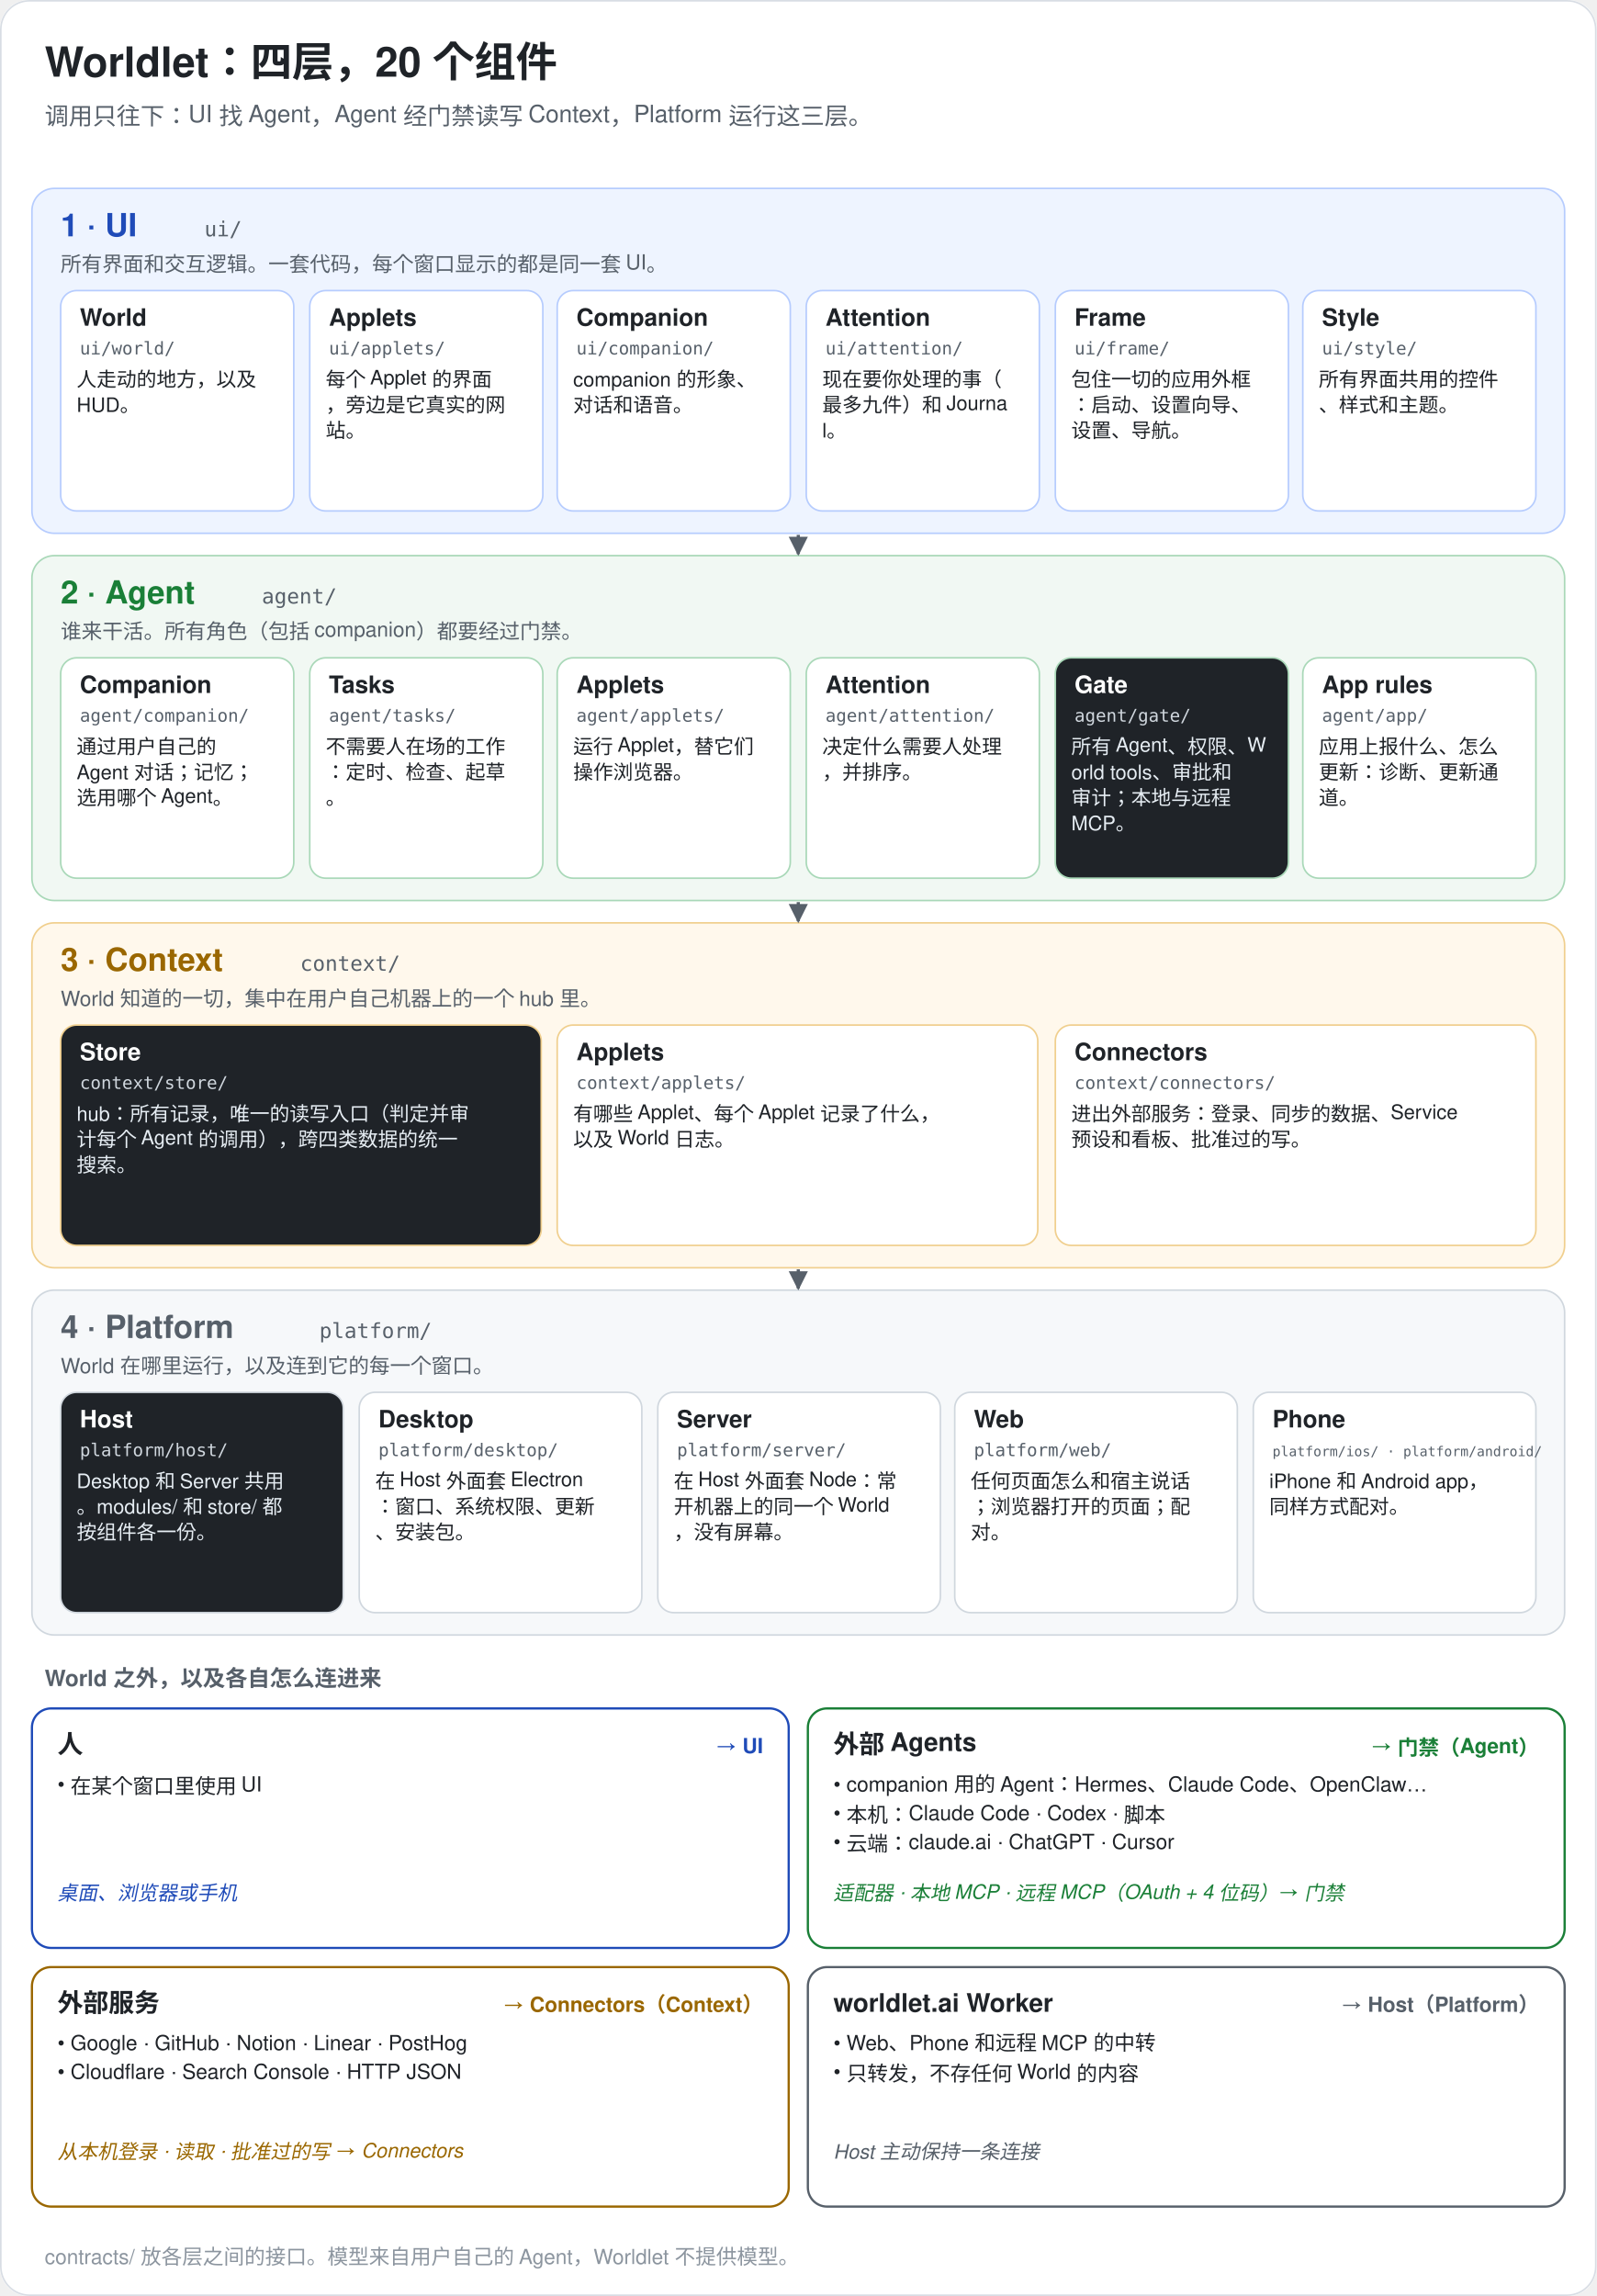
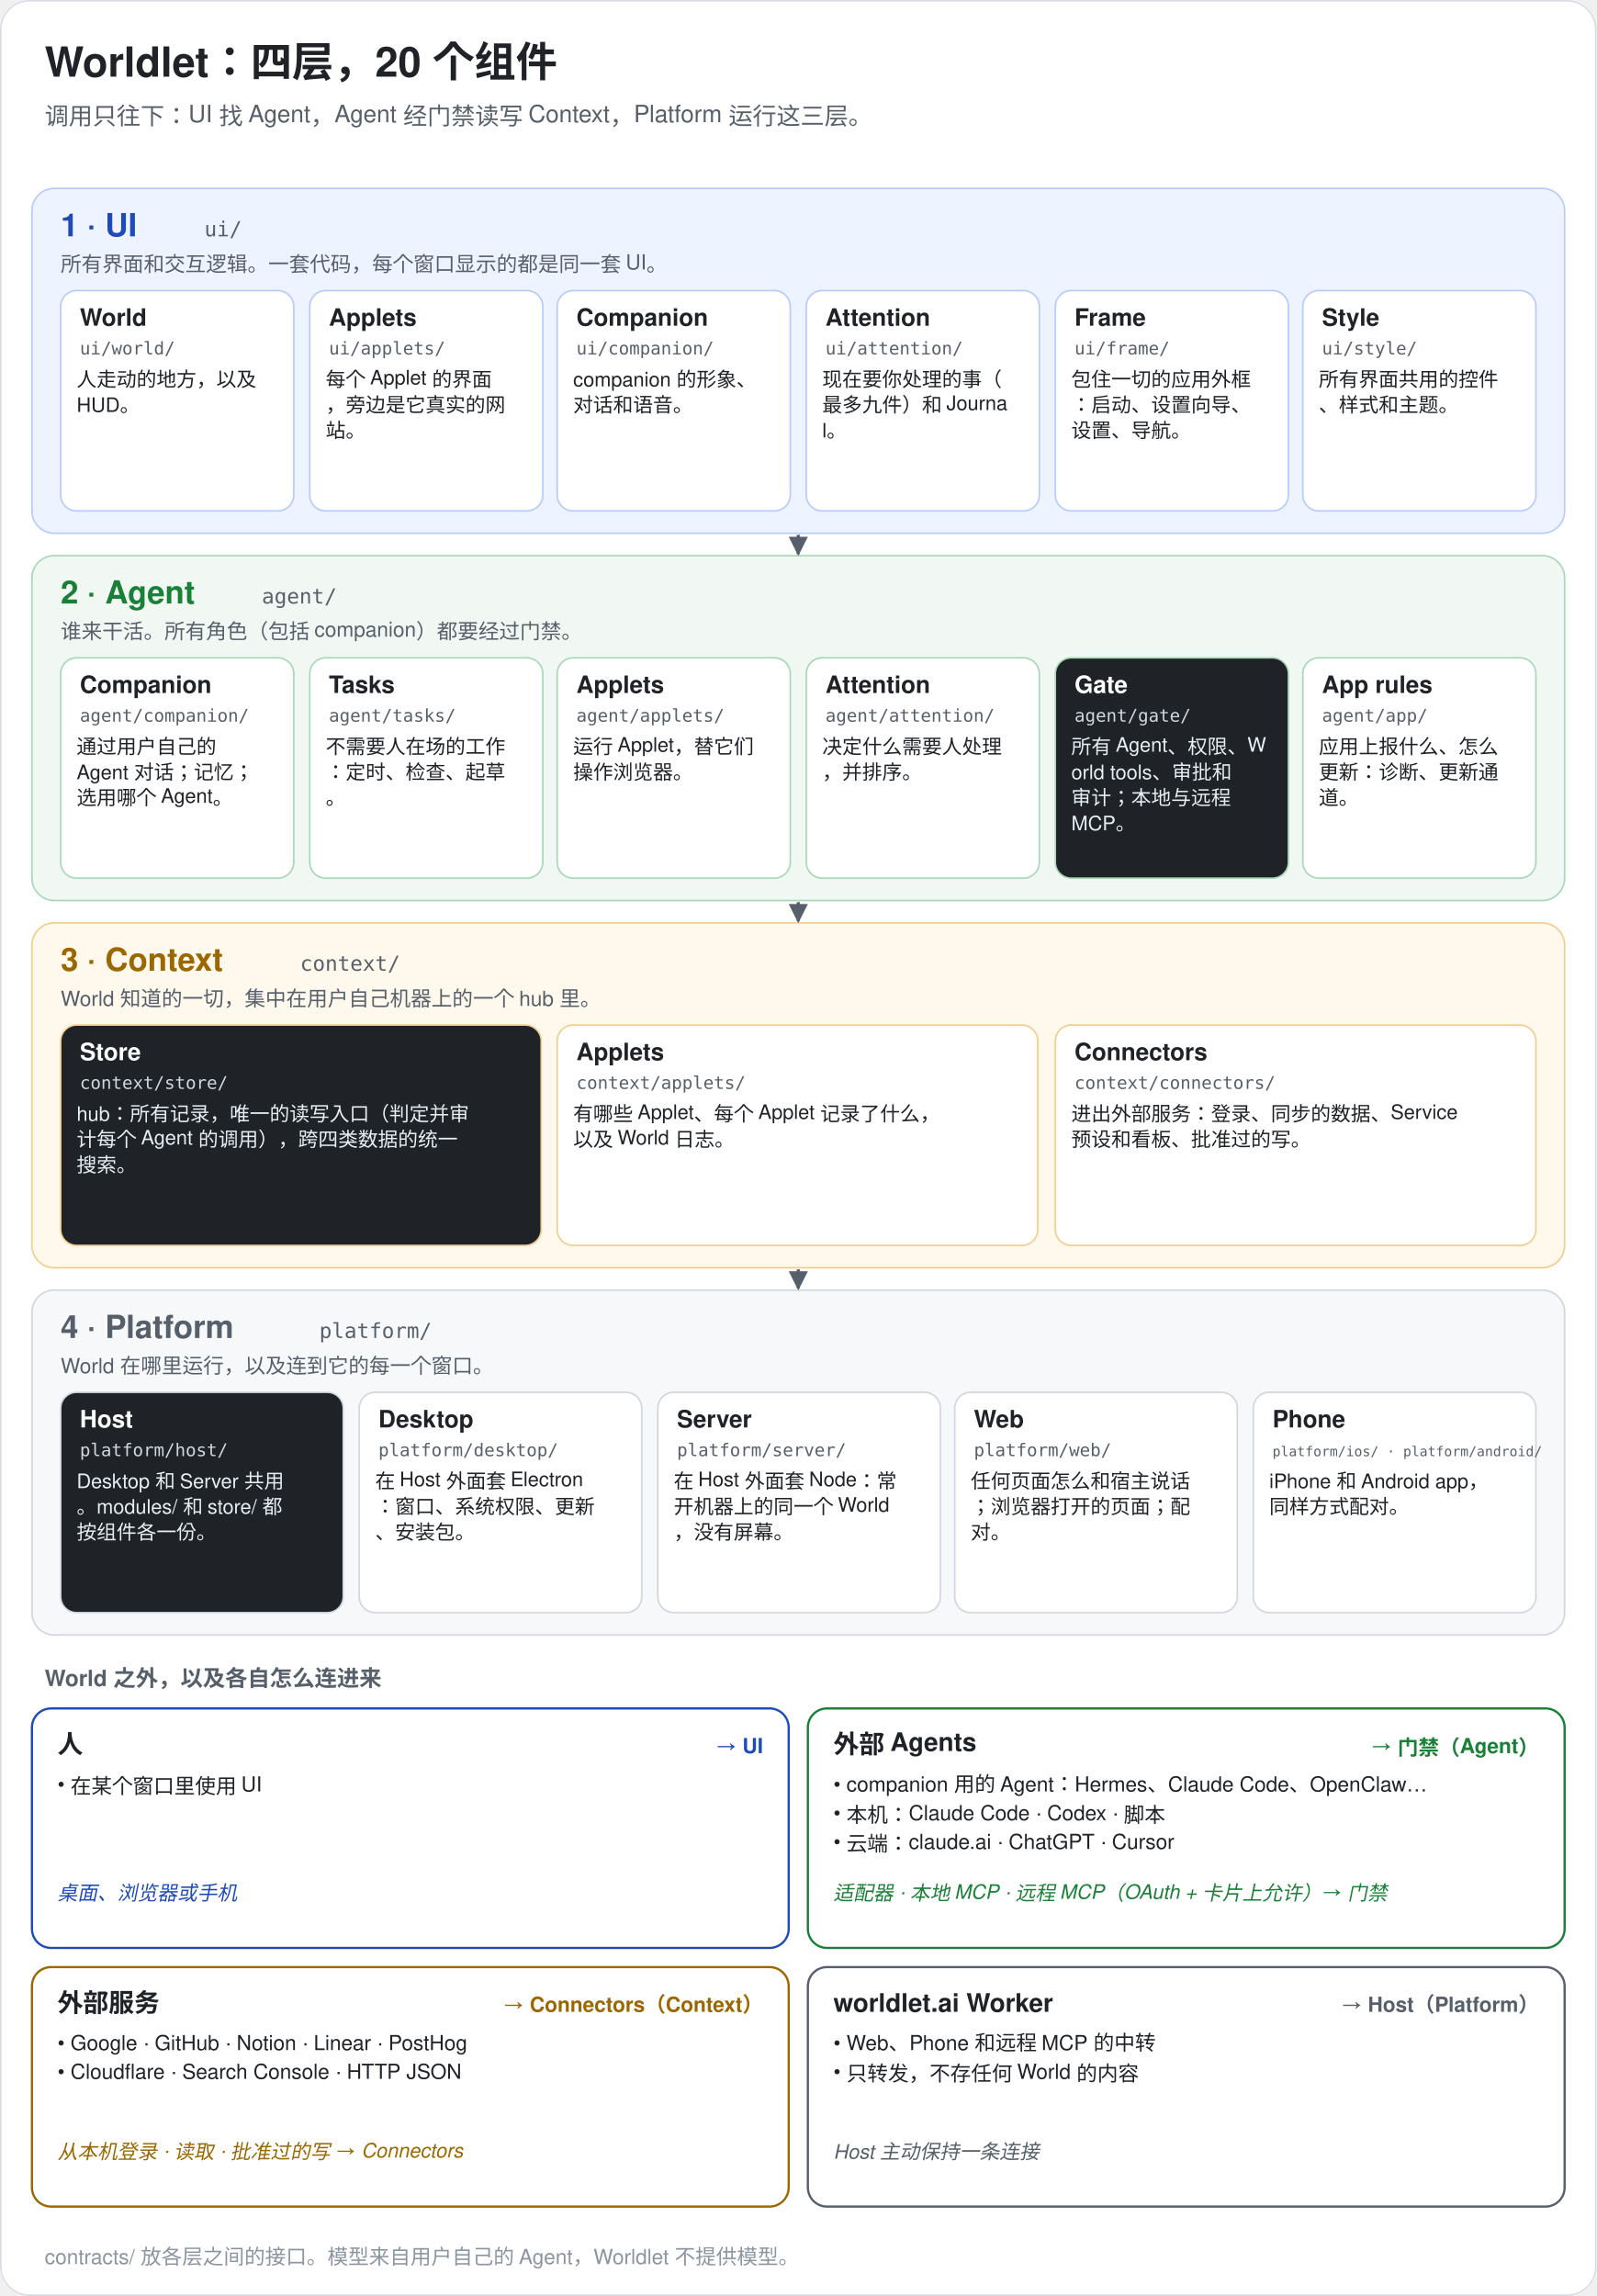
<svg xmlns="http://www.w3.org/2000/svg" width="1000" height="1438" viewBox="0 0 1000 1438" font-family="-apple-system, 'Segoe UI', Helvetica, Arial, sans-serif">
  <defs>
    <marker id="ar" viewBox="0 0 10 10" refX="9" refY="5" markerWidth="6" markerHeight="6" orient="auto-start-reverse">
      <path d="M0 0L10 5L0 10z" fill="#57606A" />
    </marker>
  </defs>
  <rect width="1000" height="1438" rx="18" fill="#FFFFFF" />
  <rect x="0.5" y="0.5" width="999" height="1437" rx="18" fill="none" stroke="#D8DDE4" />
  <text x="28" y="48" font-size="26" font-weight="700" fill="#1F2328">Worldlet：四层，20 个组件</text>
  <text x="28" y="78" font-size="15" fill="#57606A">调用只往下：UI 找 Agent，Agent 经门禁读写 Context，Platform 运行这三层。</text>
  <rect x="20" y="118" width="960" height="216" rx="14" fill="#EEF4FF" stroke="#B6CCFE" />
  <text x="38" y="148" font-size="20" font-weight="800" fill="#1F4BB8">1 · UI</text>
  <text x="128" y="148" font-size="13" font-family="ui-monospace, Menlo, monospace" fill="#57606A">ui/</text>
  <text x="38" y="170" font-size="13" fill="#57606A">所有界面和交互逻辑。一套代码，每个窗口显示的都是同一套 UI。</text>
  <rect x="38" y="182" width="146" height="138" rx="10" fill="#FFFFFF" stroke="#B6CCFE" />
  <text x="50" y="204" font-size="15" font-weight="700" fill="#1F2328">World</text>
  <text x="50" y="222" font-size="11" font-family="ui-monospace, Menlo, monospace" fill="#57606A">ui/world/</text>
  <text x="48" y="242" font-size="12.5" fill="#1F2328">人走动的地方，以及</text>
  <text x="48" y="258" font-size="12.5" fill="#1F2328">HUD。</text>
  <rect x="194" y="182" width="146" height="138" rx="10" fill="#FFFFFF" stroke="#B6CCFE" />
  <text x="206" y="204" font-size="15" font-weight="700" fill="#1F2328">Applets</text>
  <text x="206" y="222" font-size="11" font-family="ui-monospace, Menlo, monospace" fill="#57606A">ui/applets/</text>
  <text x="204" y="242" font-size="12.5" fill="#1F2328">每个 Applet 的界面</text>
  <text x="204" y="258" font-size="12.5" fill="#1F2328">，旁边是它真实的网</text>
  <text x="204" y="274" font-size="12.5" fill="#1F2328">站。</text>
  <rect x="349" y="182" width="146" height="138" rx="10" fill="#FFFFFF" stroke="#B6CCFE" />
  <text x="361" y="204" font-size="15" font-weight="700" fill="#1F2328">Companion</text>
  <text x="361" y="222" font-size="11" font-family="ui-monospace, Menlo, monospace" fill="#57606A">ui/companion/</text>
  <text x="359" y="242" font-size="12.5" fill="#1F2328">companion 的形象、</text>
  <text x="359" y="258" font-size="12.5" fill="#1F2328">对话和语音。</text>
  <rect x="505" y="182" width="146" height="138" rx="10" fill="#FFFFFF" stroke="#B6CCFE" />
  <text x="517" y="204" font-size="15" font-weight="700" fill="#1F2328">Attention</text>
  <text x="517" y="222" font-size="11" font-family="ui-monospace, Menlo, monospace" fill="#57606A">ui/attention/</text>
  <text x="515" y="242" font-size="12.5" fill="#1F2328">现在要你处理的事（</text>
  <text x="515" y="258" font-size="12.5" fill="#1F2328">最多九件）和 Journa</text>
  <text x="515" y="274" font-size="12.5" fill="#1F2328">l。</text>
  <rect x="661" y="182" width="146" height="138" rx="10" fill="#FFFFFF" stroke="#B6CCFE" />
  <text x="673" y="204" font-size="15" font-weight="700" fill="#1F2328">Frame</text>
  <text x="673" y="222" font-size="11" font-family="ui-monospace, Menlo, monospace" fill="#57606A">ui/frame/</text>
  <text x="671" y="242" font-size="12.5" fill="#1F2328">包住一切的应用外框</text>
  <text x="671" y="258" font-size="12.5" fill="#1F2328">：启动、设置向导、</text>
  <text x="671" y="274" font-size="12.5" fill="#1F2328">设置、导航。</text>
  <rect x="816" y="182" width="146" height="138" rx="10" fill="#FFFFFF" stroke="#B6CCFE" />
  <text x="828" y="204" font-size="15" font-weight="700" fill="#1F2328">Style</text>
  <text x="828" y="222" font-size="11" font-family="ui-monospace, Menlo, monospace" fill="#57606A">ui/style/</text>
  <text x="826" y="242" font-size="12.5" fill="#1F2328">所有界面共用的控件</text>
  <text x="826" y="258" font-size="12.5" fill="#1F2328">、样式和主题。</text>
  <rect x="20" y="348" width="960" height="216" rx="14" fill="#F1F8F3" stroke="#A9D8B8" />
  <text x="38" y="378" font-size="20" font-weight="800" fill="#1A7F37">2 · Agent</text>
  <text x="164" y="378" font-size="13" font-family="ui-monospace, Menlo, monospace" fill="#57606A">agent/</text>
  <text x="38" y="400" font-size="13" fill="#57606A">谁来干活。所有角色（包括 companion）都要经过门禁。</text>
  <rect x="38" y="412" width="146" height="138" rx="10" fill="#FFFFFF" stroke="#A9D8B8" />
  <text x="50" y="434" font-size="15" font-weight="700" fill="#1F2328">Companion</text>
  <text x="50" y="452" font-size="11" font-family="ui-monospace, Menlo, monospace" fill="#57606A">agent/companion/</text>
  <text x="48" y="472" font-size="12.5" fill="#1F2328">通过用户自己的</text>
  <text x="48" y="488" font-size="12.5" fill="#1F2328">Agent 对话；记忆；</text>
  <text x="48" y="504" font-size="12.5" fill="#1F2328">选用哪个 Agent。</text>
  <rect x="194" y="412" width="146" height="138" rx="10" fill="#FFFFFF" stroke="#A9D8B8" />
  <text x="206" y="434" font-size="15" font-weight="700" fill="#1F2328">Tasks</text>
  <text x="206" y="452" font-size="11" font-family="ui-monospace, Menlo, monospace" fill="#57606A">agent/tasks/</text>
  <text x="204" y="472" font-size="12.5" fill="#1F2328">不需要人在场的工作</text>
  <text x="204" y="488" font-size="12.5" fill="#1F2328">：定时、检查、起草</text>
  <text x="204" y="504" font-size="12.5" fill="#1F2328">。</text>
  <rect x="349" y="412" width="146" height="138" rx="10" fill="#FFFFFF" stroke="#A9D8B8" />
  <text x="361" y="434" font-size="15" font-weight="700" fill="#1F2328">Applets</text>
  <text x="361" y="452" font-size="11" font-family="ui-monospace, Menlo, monospace" fill="#57606A">agent/applets/</text>
  <text x="359" y="472" font-size="12.5" fill="#1F2328">运行 Applet，替它们</text>
  <text x="359" y="488" font-size="12.5" fill="#1F2328">操作浏览器。</text>
  <rect x="505" y="412" width="146" height="138" rx="10" fill="#FFFFFF" stroke="#A9D8B8" />
  <text x="517" y="434" font-size="15" font-weight="700" fill="#1F2328">Attention</text>
  <text x="517" y="452" font-size="11" font-family="ui-monospace, Menlo, monospace" fill="#57606A">agent/attention/</text>
  <text x="515" y="472" font-size="12.5" fill="#1F2328">决定什么需要人处理</text>
  <text x="515" y="488" font-size="12.5" fill="#1F2328">，并排序。</text>
  <rect x="661" y="412" width="146" height="138" rx="10" fill="#1F2328" stroke="#A9D8B8" />
  <text x="673" y="434" font-size="15" font-weight="700" fill="#FFFFFF">Gate</text>
  <text x="673" y="452" font-size="11" font-family="ui-monospace, Menlo, monospace" fill="#D0D7DE">agent/gate/</text>
  <text x="671" y="472" font-size="12.5" fill="#E6EDF3">所有 Agent、权限、W</text>
  <text x="671" y="488" font-size="12.5" fill="#E6EDF3">orld tools、审批和</text>
  <text x="671" y="504" font-size="12.5" fill="#E6EDF3">审计；本地与远程</text>
  <text x="671" y="520" font-size="12.5" fill="#E6EDF3">MCP。</text>
  <rect x="816" y="412" width="146" height="138" rx="10" fill="#FFFFFF" stroke="#A9D8B8" />
  <text x="828" y="434" font-size="15" font-weight="700" fill="#1F2328">App rules</text>
  <text x="828" y="452" font-size="11" font-family="ui-monospace, Menlo, monospace" fill="#57606A">agent/app/</text>
  <text x="826" y="472" font-size="12.5" fill="#1F2328">应用上报什么、怎么</text>
  <text x="826" y="488" font-size="12.5" fill="#1F2328">更新：诊断、更新通</text>
  <text x="826" y="504" font-size="12.5" fill="#1F2328">道。</text>
  <rect x="20" y="578" width="960" height="216" rx="14" fill="#FFF8EC" stroke="#F0CF8E" />
  <text x="38" y="608" font-size="20" font-weight="800" fill="#9A6700">3 · Context</text>
  <text x="188" y="608" font-size="13" font-family="ui-monospace, Menlo, monospace" fill="#57606A">context/</text>
  <text x="38" y="630" font-size="13" fill="#57606A">World 知道的一切，集中在用户自己机器上的一个 hub 里。</text>
  <rect x="38" y="642" width="301" height="138" rx="10" fill="#1F2328" stroke="#F0CF8E" />
  <text x="50" y="664" font-size="15" font-weight="700" fill="#FFFFFF">Store</text>
  <text x="50" y="682" font-size="11" font-family="ui-monospace, Menlo, monospace" fill="#D0D7DE">context/store/</text>
  <text x="48" y="702" font-size="12.5" fill="#E6EDF3">hub：所有记录，唯一的读写入口（判定并审</text>
  <text x="48" y="718" font-size="12.5" fill="#E6EDF3">计每个 Agent 的调用），跨四类数据的统一</text>
  <text x="48" y="734" font-size="12.5" fill="#E6EDF3">搜索。</text>
  <rect x="349" y="642" width="301" height="138" rx="10" fill="#FFFFFF" stroke="#F0CF8E" />
  <text x="361" y="664" font-size="15" font-weight="700" fill="#1F2328">Applets</text>
  <text x="361" y="682" font-size="11" font-family="ui-monospace, Menlo, monospace" fill="#57606A">context/applets/</text>
  <text x="359" y="702" font-size="12.5" fill="#1F2328">有哪些 Applet、每个 Applet 记录了什么，</text>
  <text x="359" y="718" font-size="12.5" fill="#1F2328">以及 World 日志。</text>
  <rect x="661" y="642" width="301" height="138" rx="10" fill="#FFFFFF" stroke="#F0CF8E" />
  <text x="673" y="664" font-size="15" font-weight="700" fill="#1F2328">Connectors</text>
  <text x="673" y="682" font-size="11" font-family="ui-monospace, Menlo, monospace" fill="#57606A">context/connectors/</text>
  <text x="671" y="702" font-size="12.5" fill="#1F2328">进出外部服务：登录、同步的数据、Service</text>
  <text x="671" y="718" font-size="12.5" fill="#1F2328">预设和看板、批准过的写。</text>
  <rect x="20" y="808" width="960" height="216" rx="14" fill="#F6F8FA" stroke="#D0D7DE" />
  <text x="38" y="838" font-size="20" font-weight="800" fill="#57606A">4 · Platform</text>
  <text x="200" y="838" font-size="13" font-family="ui-monospace, Menlo, monospace" fill="#57606A">platform/</text>
  <text x="38" y="860" font-size="13" fill="#57606A">World 在哪里运行，以及连到它的每一个窗口。</text>
  <rect x="38" y="872" width="177" height="138" rx="10" fill="#1F2328" stroke="#D0D7DE" />
  <text x="50" y="894" font-size="15" font-weight="700" fill="#FFFFFF">Host</text>
  <text x="50" y="912" font-size="11" font-family="ui-monospace, Menlo, monospace" fill="#D0D7DE">platform/host/</text>
  <text x="48" y="932" font-size="12.5" fill="#E6EDF3">Desktop 和 Server 共用</text>
  <text x="48" y="948" font-size="12.5" fill="#E6EDF3">。modules/ 和 store/ 都</text>
  <text x="48" y="964" font-size="12.5" fill="#E6EDF3">按组件各一份。</text>
  <rect x="225" y="872" width="177" height="138" rx="10" fill="#FFFFFF" stroke="#D0D7DE" />
  <text x="237" y="894" font-size="15" font-weight="700" fill="#1F2328">Desktop</text>
  <text x="237" y="912" font-size="11" font-family="ui-monospace, Menlo, monospace" fill="#57606A">platform/desktop/</text>
  <text x="235" y="932" font-size="12.5" fill="#1F2328">在 Host 外面套 Electron</text>
  <text x="235" y="948" font-size="12.5" fill="#1F2328">：窗口、系统权限、更新</text>
  <text x="235" y="964" font-size="12.5" fill="#1F2328">、安装包。</text>
  <rect x="412" y="872" width="177" height="138" rx="10" fill="#FFFFFF" stroke="#D0D7DE" />
  <text x="424" y="894" font-size="15" font-weight="700" fill="#1F2328">Server</text>
  <text x="424" y="912" font-size="11" font-family="ui-monospace, Menlo, monospace" fill="#57606A">platform/server/</text>
  <text x="422" y="932" font-size="12.5" fill="#1F2328">在 Host 外面套 Node：常</text>
  <text x="422" y="948" font-size="12.5" fill="#1F2328">开机器上的同一个 World</text>
  <text x="422" y="964" font-size="12.5" fill="#1F2328">，没有屏幕。</text>
  <rect x="598" y="872" width="177" height="138" rx="10" fill="#FFFFFF" stroke="#D0D7DE" />
  <text x="610" y="894" font-size="15" font-weight="700" fill="#1F2328">Web</text>
  <text x="610" y="912" font-size="11" font-family="ui-monospace, Menlo, monospace" fill="#57606A">platform/web/</text>
  <text x="608" y="932" font-size="12.5" fill="#1F2328">任何页面怎么和宿主说话</text>
  <text x="608" y="948" font-size="12.5" fill="#1F2328">；浏览器打开的页面；配</text>
  <text x="608" y="964" font-size="12.5" fill="#1F2328">对。</text>
  <rect x="785" y="872" width="177" height="138" rx="10" fill="#FFFFFF" stroke="#D0D7DE" />
  <text x="797" y="894" font-size="15" font-weight="700" fill="#1F2328">Phone</text>
  <text x="797" y="912" font-size="8.5" font-family="ui-monospace, Menlo, monospace" fill="#57606A">platform/ios/ · platform/android/</text>
  <text x="795" y="932" font-size="12.5" fill="#1F2328">iPhone 和 Android app，</text>
  <text x="795" y="948" font-size="12.5" fill="#1F2328">同样方式配对。</text>
  <line x1="500.0" y1="335" x2="500.0" y2="347" stroke="#57606A" stroke-width="2" marker-end="url(#ar)" />
  <line x1="500.0" y1="565" x2="500.0" y2="577" stroke="#57606A" stroke-width="2" marker-end="url(#ar)" />
  <line x1="500.0" y1="795" x2="500.0" y2="807" stroke="#57606A" stroke-width="2" marker-end="url(#ar)" />
  <text x="28" y="1056" font-size="14" font-weight="700" fill="#57606A">World 之外，以及各自怎么连进来</text>
  <rect x="20" y="1070" width="474" height="150" rx="12" fill="#FFFFFF" stroke="#1F4BB8" stroke-width="1.4" />
  <text x="36" y="1098" font-size="16" font-weight="700" fill="#1F2328">人</text>
  <text x="478" y="1098" font-size="13" font-weight="700" text-anchor="end" fill="#1F4BB8">→ UI</text>
  <text x="36" y="1122" font-size="13" fill="#1F2328">• 在某个窗口里使用 UI</text>
  <text x="36" y="1190" font-size="12.5" font-style="italic" fill="#1F4BB8">桌面、浏览器或手机</text>
  <rect x="506" y="1070" width="474" height="150" rx="12" fill="#FFFFFF" stroke="#1A7F37" stroke-width="1.4" />
  <text x="522" y="1098" font-size="16" font-weight="700" fill="#1F2328">外部 Agents</text>
  <text x="964" y="1098" font-size="13" font-weight="700" text-anchor="end" fill="#1A7F37">→ 门禁（Agent）</text>
  <text x="522" y="1122" font-size="13" fill="#1F2328">• companion 用的 Agent：Hermes、Claude Code、OpenClaw…</text>
  <text x="522" y="1140" font-size="13" fill="#1F2328">• 本机：Claude Code · Codex · 脚本</text>
  <text x="522" y="1158" font-size="13" fill="#1F2328">• 云端：claude.ai · ChatGPT · Cursor</text>
-   <text x="522" y="1190" font-size="12.5" font-style="italic" fill="#1A7F37">适配器 · 本地 MCP · 远程 MCP（OAuth + 4 位码）→ 门禁</text>
+   <text x="522" y="1190" font-size="12.5" font-style="italic" fill="#1A7F37">适配器 · 本地 MCP · 远程 MCP（OAuth + 卡片上允许）→ 门禁</text>
  <rect x="20" y="1232" width="474" height="150" rx="12" fill="#FFFFFF" stroke="#9A6700" stroke-width="1.4" />
  <text x="36" y="1260" font-size="16" font-weight="700" fill="#1F2328">外部服务</text>
  <text x="478" y="1260" font-size="13" font-weight="700" text-anchor="end" fill="#9A6700">→ Connectors（Context）</text>
  <text x="36" y="1284" font-size="13" fill="#1F2328">• Google · GitHub · Notion · Linear · PostHog</text>
  <text x="36" y="1302" font-size="13" fill="#1F2328">• Cloudflare · Search Console · HTTP JSON</text>
  <text x="36" y="1352" font-size="12.5" font-style="italic" fill="#9A6700">从本机登录 · 读取 · 批准过的写 → Connectors</text>
  <rect x="506" y="1232" width="474" height="150" rx="12" fill="#FFFFFF" stroke="#57606A" stroke-width="1.4" />
  <text x="522" y="1260" font-size="16" font-weight="700" fill="#1F2328">worldlet.ai Worker</text>
  <text x="964" y="1260" font-size="13" font-weight="700" text-anchor="end" fill="#57606A">→ Host（Platform）</text>
  <text x="522" y="1284" font-size="13" fill="#1F2328">• Web、Phone 和远程 MCP 的中转</text>
  <text x="522" y="1302" font-size="13" fill="#1F2328">• 只转发，不存任何 World 的内容</text>
  <text x="522" y="1352" font-size="12.5" font-style="italic" fill="#57606A">Host 主动保持一条连接</text>
  <text x="28" y="1418" font-size="13" fill="#8C959F">contracts/ 放各层之间的接口。模型来自用户自己的 Agent，Worldlet 不提供模型。</text>
</svg>
